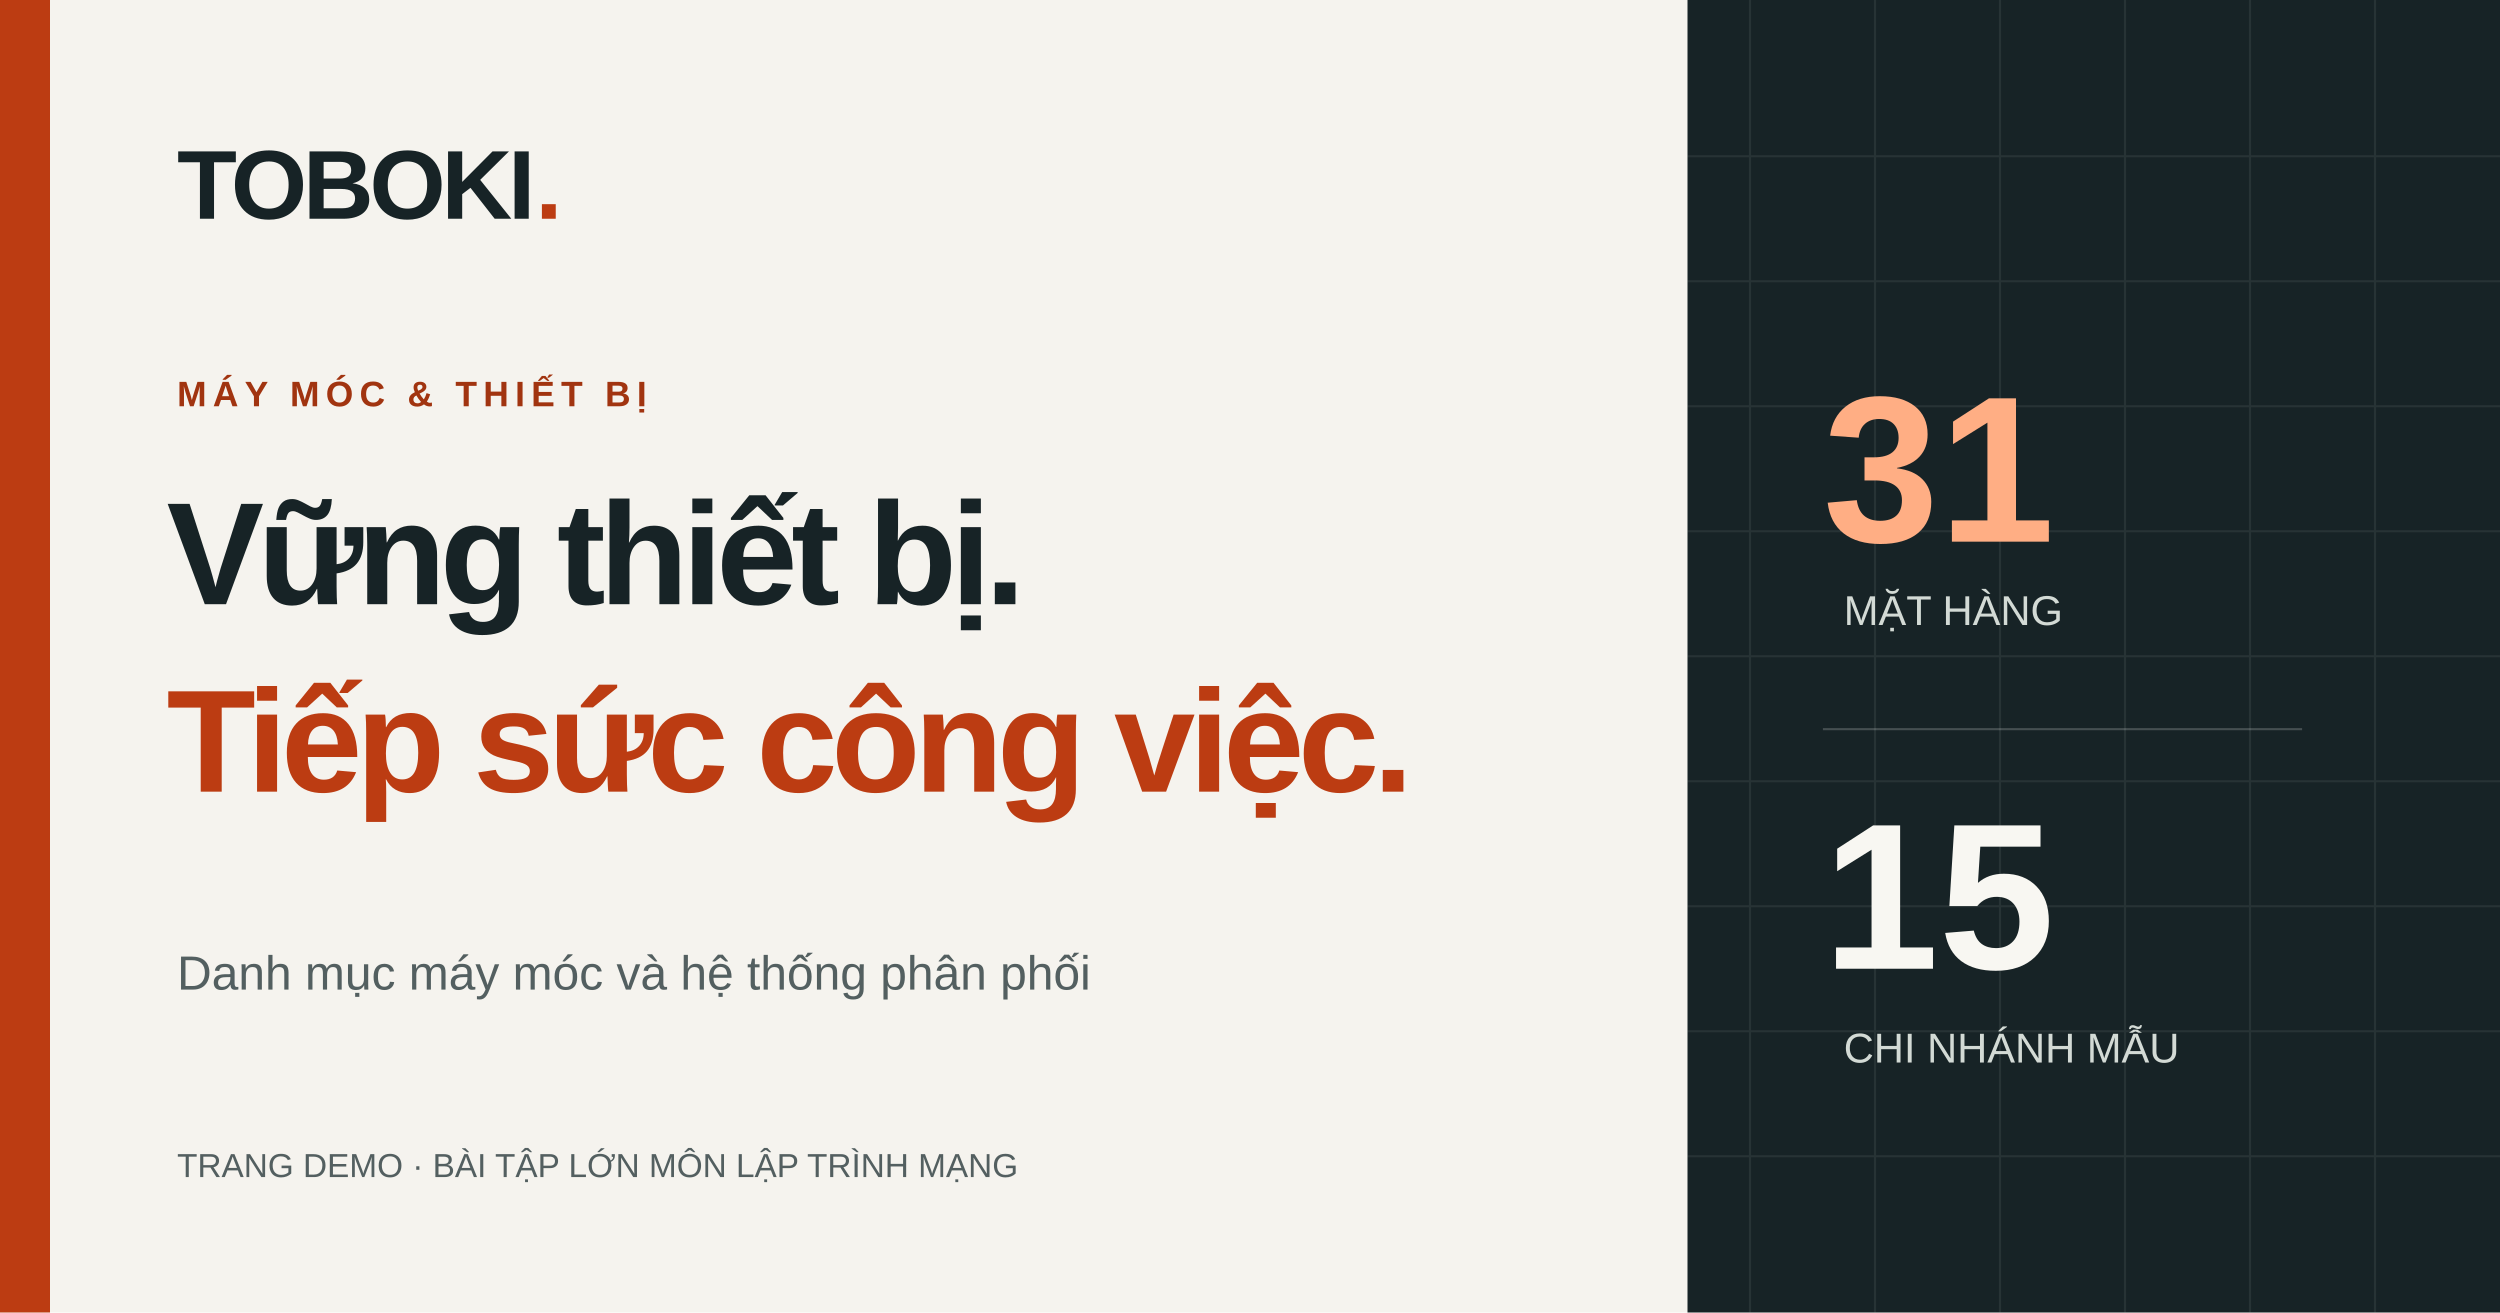
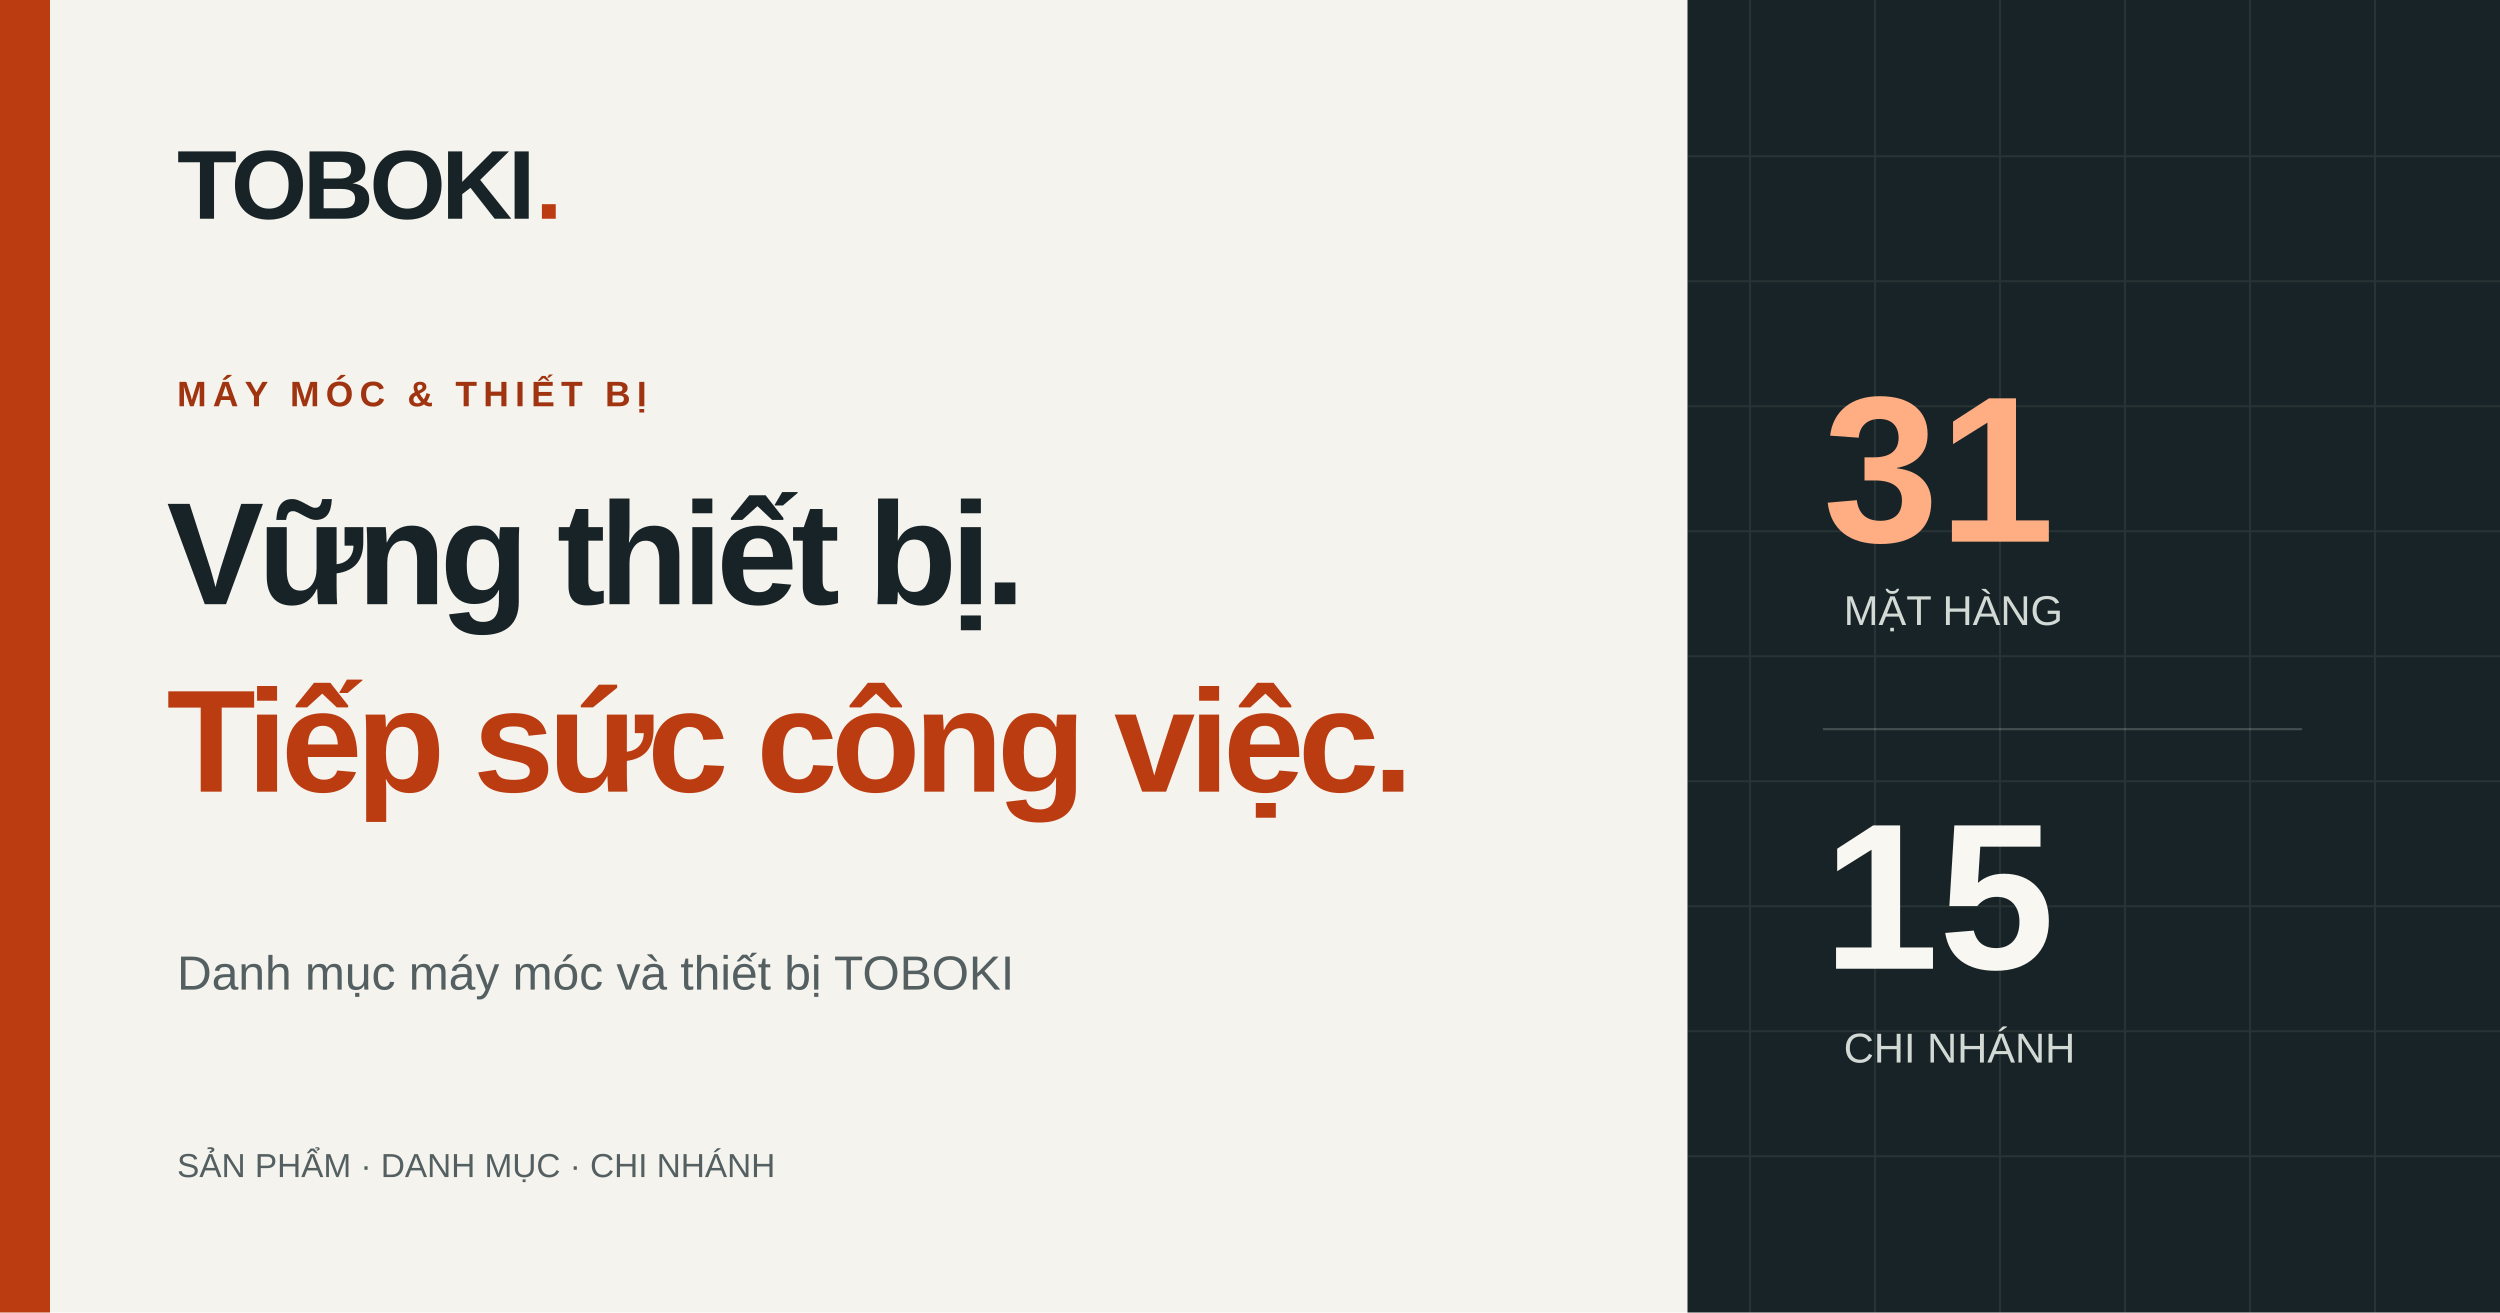
<svg xmlns="http://www.w3.org/2000/svg" width="1200" height="630" viewBox="0 0 1200 630">
  <rect width="1200" height="630" fill="#f5f3ee" />
  <rect x="0" width="24" height="630" fill="#bc3c12" />
  <rect x="810" width="390" height="630" fill="#172326" />
  <g fill="none" stroke="#ffffff12" stroke-width="1">
    <path d="M840 0v630M900 0v630M960 0v630M1020 0v630M1080 0v630M1140 0v630M810 75h390M810 135h390M810 195h390M810 255h390M810 315h390M810 375h390M810 435h390M810 495h390M810 555h390" />
  </g>
  <g font-family="Segoe UI, Arial, sans-serif">
    <text x="85" y="105" fill="#172326" font-size="47" font-weight="900" letter-spacing="-2">TOBOKI<tspan fill="#bc3c12">.</tspan>
    </text>
    <text x="85" y="195" fill="#a13410" font-size="17" font-weight="700" letter-spacing="3">MÁY MÓC &amp; THIẾT BỊ</text>
    <text x="80" y="290" fill="#172326" font-size="70" font-weight="800" letter-spacing="-3">Vững thiết bị.</text>
    <text x="80" y="380" fill="#bc3c12" font-size="70" font-weight="800" letter-spacing="-3">Tiếp sức công việc.</text>
-     <text x="85" y="475" fill="#535f60" font-size="23">Danh mục máy móc và hệ thống phân phối</text>
-     <text x="85" y="565" fill="#535f60" font-size="16">TRANG DEMO · BÀI TẬP LỚN MÔN LẬP TRÌNH MẠNG</text>
+     <text x="85" y="475" fill="#535f60" font-size="23">Danh mục máy móc và thiết bị TOBOKI</text>
+     <text x="85" y="565" fill="#535f60" font-size="16">SẢN PHẨM · DANH MỤC · CHI NHÁNH</text>
    <text x="875" y="260" fill="#ffae84" font-size="100" font-weight="700">31</text>
    <text x="885" y="300" fill="#d3dad5" font-size="20">MẶT HÀNG</text>
    <path d="M875 350h230" stroke="#ffffff33" />
    <text x="875" y="465" fill="#f8f7f2" font-size="100" font-weight="700">15</text>
-     <text x="885" y="510" fill="#d3dad5" font-size="20">CHI NHÁNH MẪU</text>
+     <text x="885" y="510" fill="#d3dad5" font-size="20">CHI NHÁNH</text>
  </g>
</svg>
